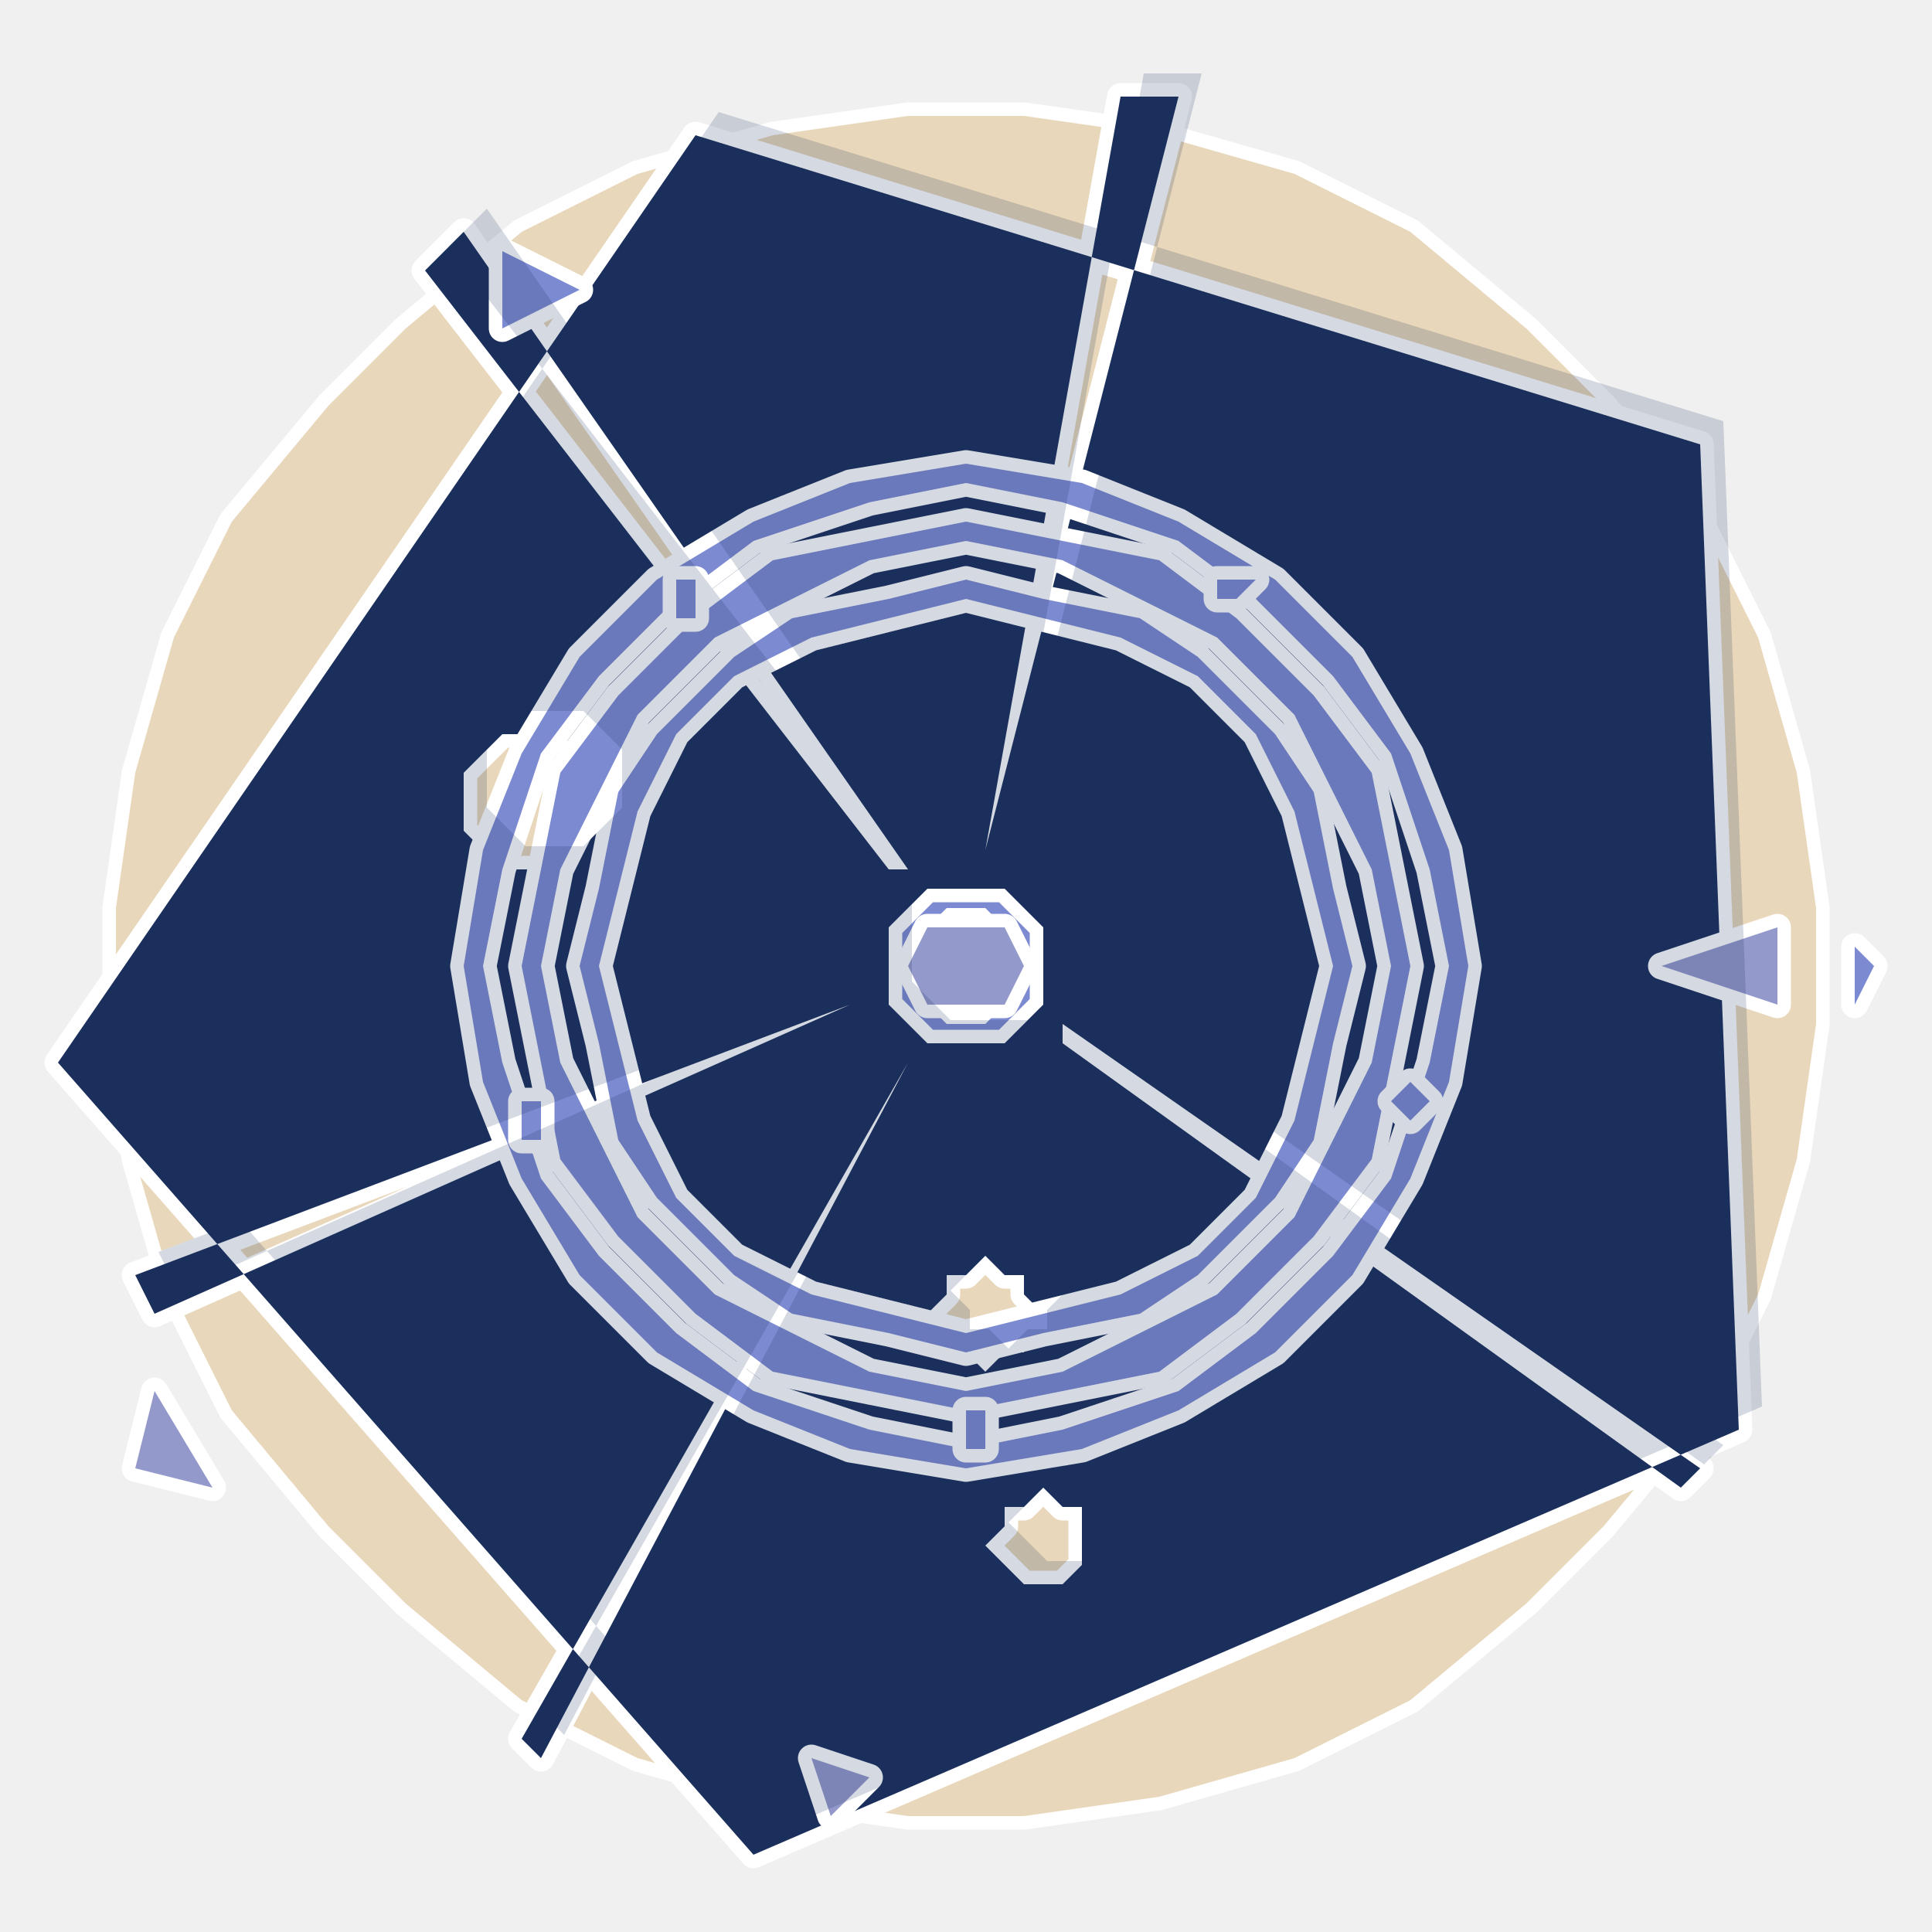
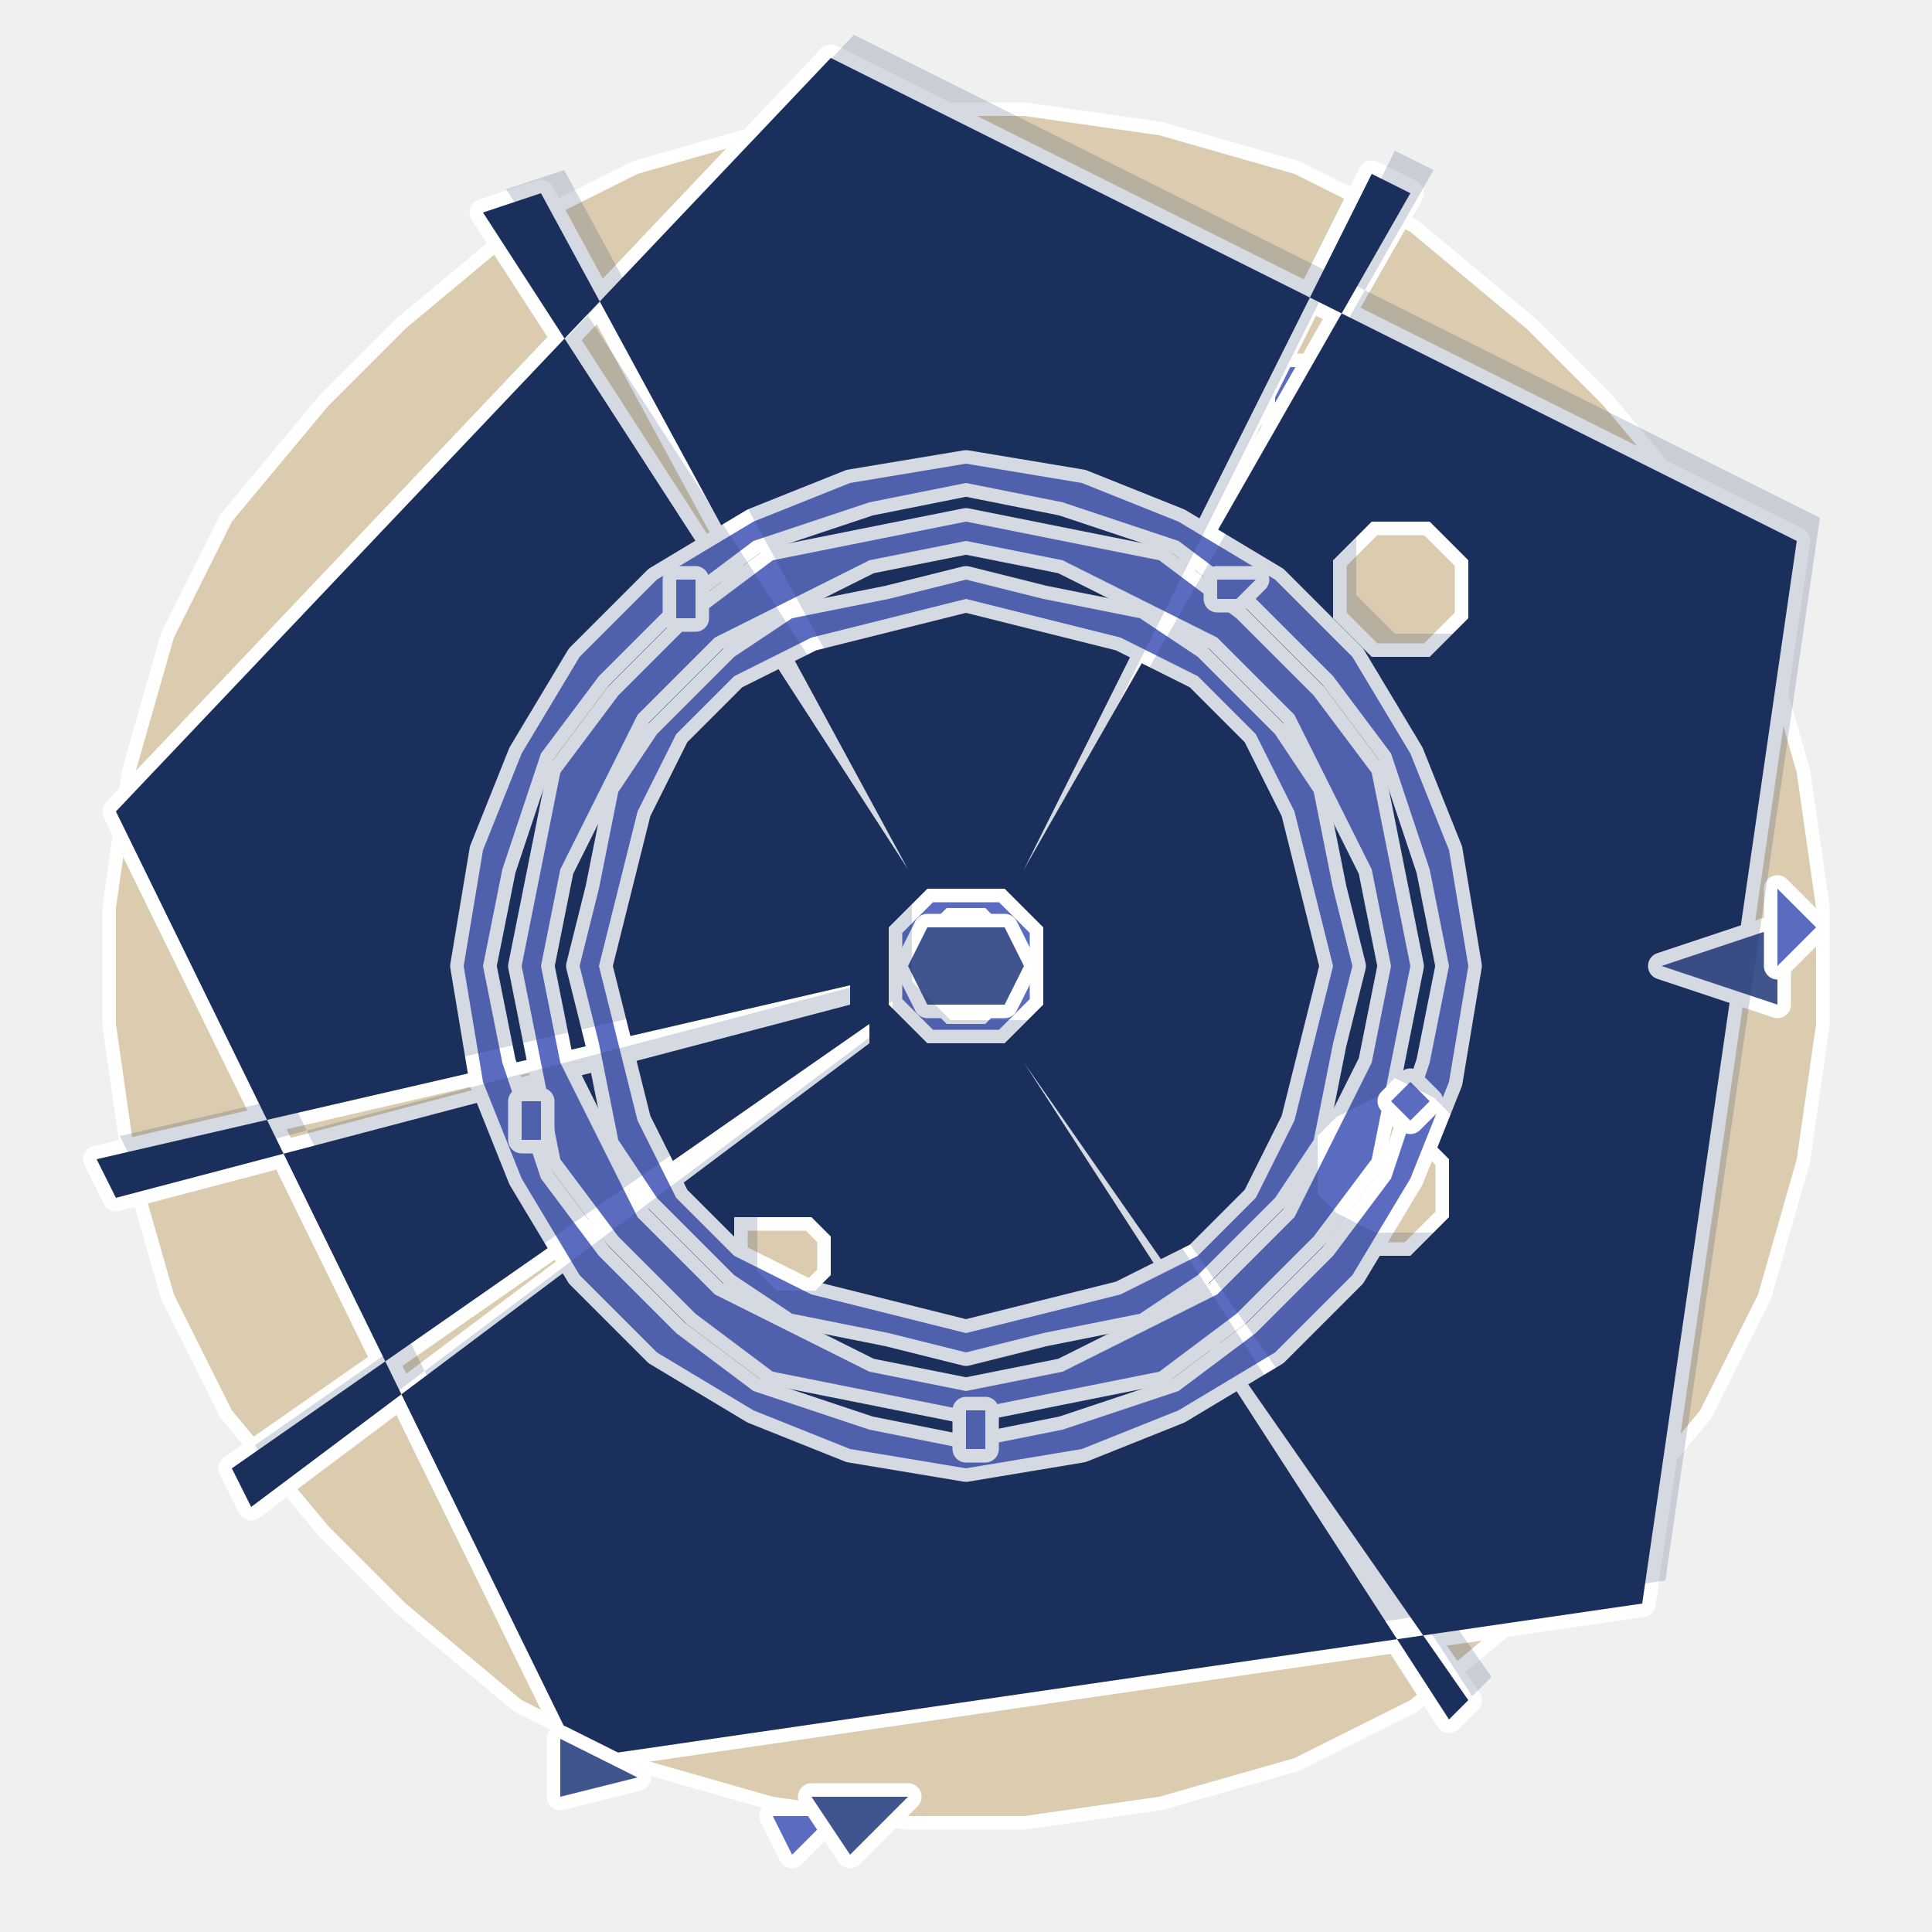
<svg xmlns="http://www.w3.org/2000/svg" viewBox="0 0 100 100" role="img" aria-label="@playform/ets-hook-dsh-edit-suggester - spike-star">
  <style>
		@media (prefers-reduced-motion: no-preference) {
			.ets-hook-dsh-edit-suggester-scene * { transform-box: view-box; transform-origin: 50% 50%; }
- 		.ets-hook-dsh-edit-suggester-counter { animation: ets-hook-dsh-edit-suggester-counter 26s linear -6s infinite; }
+ 		.ets-hook-dsh-edit-suggester-counter { animation: ets-hook-dsh-edit-suggester-counter 23s linear -2s infinite; }
		@keyframes ets-hook-dsh-edit-suggester-counter { to { transform: rotate(-360deg); } }
- 		.ets-hook-dsh-edit-suggester-breathe { animation: ets-hook-dsh-edit-suggester-breathe 5s ease-in-out -6s infinite; }
+ 		.ets-hook-dsh-edit-suggester-breathe { animation: ets-hook-dsh-edit-suggester-breathe 6s ease-in-out -2s infinite; }
		@keyframes ets-hook-dsh-edit-suggester-breathe { 50% { transform: scale(1.06); opacity: 0.85; } }
		.ets-hook-dsh-edit-suggester-fire { animation: ets-hook-dsh-edit-suggester-fire 3.2s ease-in-out infinite; }
		@keyframes ets-hook-dsh-edit-suggester-fire { 0%, 100% { opacity: 0.35; } 50% { opacity: 1; } }
- 		.ets-hook-dsh-edit-suggester-twinkle { animation: ets-hook-dsh-edit-suggester-twinkle 12s ease-in-out -6s infinite; }
+ 		.ets-hook-dsh-edit-suggester-twinkle { animation: ets-hook-dsh-edit-suggester-twinkle 12s ease-in-out -2s infinite; }
		@keyframes ets-hook-dsh-edit-suggester-twinkle { 0%, 100% { transform: scale(0.94); opacity: 0.4; } 50% { transform: scale(1.06); opacity: 1; } }
- 		.ets-hook-dsh-edit-suggester-trace { animation: ets-hook-dsh-edit-suggester-trace 4s ease-in-out -6s infinite; }
+ 		.ets-hook-dsh-edit-suggester-trace { animation: ets-hook-dsh-edit-suggester-trace 4s ease-in-out -2s infinite; }
		@keyframes ets-hook-dsh-edit-suggester-trace { 0%, 100% { transform: translate(0, 0); opacity: 1; } 50% { transform: translate(1.4px, -1.4px); opacity: 0.35; } }
		}
	</style>
  <defs>
    <path id="ets-hook-dsh-edit-suggester-0" d="M91,67 L88,73 L83,79 L79,83 L73,88 L67,91 L60,93 L53,94 L47,94 L40,93 L33,91 L27,88 L21,83 L17,79 L12,73 L9,67 L7,60 L6,53 L6,47 L7,40 L9,33 L12,27 L17,21 L21,17 L27,12 L33,9 L40,7 L47,6 L53,6 L60,7 L67,9 L73,12 L79,17 L83,21 L88,27 L91,33 L93,40 L94,47 L94,53 L93,60 Z" />
-     <path id="ets-hook-dsh-edit-suggester-1" d="M49,16 L49,18 L47,19 L45,18 L45,16 L45,14 L47,14 L49,14 Z" />
-     <path id="ets-hook-dsh-edit-suggester-2" d="M81,69 L80,70 L79,71 L77,70 L76,69 L77,67 L79,66 L80,67 Z" />
+     <path id="ets-hook-dsh-edit-suggester-1" d="M41,18 L40,20 L38,20 L37,20 L36,18 L37,16 L38,16 L40,16 Z" />
+     <path id="ets-hook-dsh-edit-suggester-2" d="M70,21 L70,23 L68,24 L66,23 L66,21 L66,19 L68,19 L70,19 Z" />
    <path id="ets-hook-dsh-edit-suggester-3" d="M64,50 L64,54 L62,57 L60,60 L57,62 L54,64 L50,64 L46,64 L43,62 L40,60 L38,57 L36,54 L36,50 L36,46 L38,43 L40,40 L43,38 L46,36 L50,36 L54,36 L57,38 L60,40 L62,43 L64,46 Z M62,50 L61,53 L60,56 L58,58 L56,60 L53,61 L50,62 L47,61 L44,60 L42,58 L40,56 L39,53 L38,50 L39,47 L40,44 L42,42 L44,40 L47,39 L50,38 L53,39 L56,40 L58,42 L60,44 L61,47 Z" />
    <path id="ets-hook-dsh-edit-suggester-4" d="M55,50 L55,52 L54,54 L52,55 L50,55 L48,55 L46,54 L45,52 L45,50 L45,48 L46,46 L48,45 L50,45 L52,45 L54,46 L55,48 Z M53,50 L53,51 L52,52 L51,53 L50,53 L49,53 L48,52 L47,51 L47,50 L47,49 L48,48 L49,47 L50,47 L51,47 L52,48 L53,49 Z" />
-     <path id="ets-hook-dsh-edit-suggester-5" d="M90,74 L39,96 L3,55 L36,7 L88,23 Z M55,53 L88,76 L87,77 L55,54 Z M54,68 L53,69 L53,70 L52,70 L51,71 L50,70 L49,70 L49,69 L48,68 L49,67 L49,66 L50,66 L51,65 L52,66 L53,66 L53,67 Z M47,55 L28,91 L27,90 L47,55 Z M44,52 L8,68 L7,66 L44,52 Z M31,41 L31,43 L30,44 L29,45 L28,45 L26,45 L25,44 L24,43 L24,41 L24,40 L25,39 L26,38 L28,38 L29,38 L30,39 L31,40 Z M46,45 L22,14 L24,12 L47,45 Z M51,44 L58,5 L61,5 L51,44 Z M56,80 L56,81 L56,81 L55,82 L54,82 L53,82 L52,81 L52,81 L51,80 L52,79 L52,78 L53,78 L54,77 L55,78 L56,78 L56,79 Z M54,50 L54,52 L53,53 L52,54 L50,54 L48,54 L47,53 L46,52 L46,50 L46,48 L47,47 L48,46 L50,46 L52,46 L53,47 L54,48 Z" />
+     <path id="ets-hook-dsh-edit-suggester-5" d="M85,83 L30,91 L6,42 L43,3 L93,28 Z M53,55 L76,88 L75,89 L53,55 Z M43,65 L43,66 L42,67 L41,68 L40,68 L39,68 L38,67 L38,66 L38,65 L38,64 L38,63 L39,63 L40,63 L41,63 L42,63 L43,64 Z M45,54 L13,78 L12,76 L45,53 Z M44,52 L6,62 L5,60 L44,51 Z M75,61 L75,63 L74,64 L73,65 L71,65 L70,65 L68,64 L67,63 L67,61 L67,60 L68,59 L70,58 L71,57 L73,58 L74,59 L75,60 Z M47,45 L25,11 L28,10 L47,45 Z M53,45 L71,9 L73,10 L53,45 Z M76,30 L76,32 L75,33 L74,34 L73,34 L71,34 L70,33 L69,32 L69,30 L69,29 L70,28 L71,27 L73,27 L74,27 L75,28 L76,29 Z M54,50 L54,52 L53,53 L52,54 L50,54 L48,54 L47,53 L46,52 L46,50 L46,48 L47,47 L48,46 L50,46 L52,46 L53,47 L54,48 Z" />
    <path id="ets-hook-dsh-edit-suggester-6" d="M92,48 L86,50 L92,52 Z" />
    <path id="ets-hook-dsh-edit-suggester-7" d="M70,50 L69,54 L68,59 L66,62 L62,66 L59,68 L54,69 L50,70 L46,69 L41,68 L38,66 L34,62 L32,59 L31,54 L30,50 L31,46 L32,41 L34,38 L38,34 L41,32 L46,31 L50,30 L54,31 L59,32 L62,34 L66,38 L68,41 L69,46 Z M69,50 L68,54 L67,58 L65,62 L62,65 L58,67 L54,68 L50,69 L46,68 L42,67 L38,65 L35,62 L33,58 L32,54 L31,50 L32,46 L33,42 L35,38 L38,35 L42,33 L46,32 L50,31 L54,32 L58,33 L62,35 L65,38 L67,42 L68,46 Z" />
    <path id="ets-hook-dsh-edit-suggester-8" d="M73,50 L72,55 L71,60 L68,64 L64,68 L60,71 L55,72 L50,73 L45,72 L40,71 L36,68 L32,64 L29,60 L28,55 L27,50 L28,45 L29,40 L32,36 L36,32 L40,29 L45,28 L50,27 L55,28 L60,29 L64,32 L68,36 L71,40 L72,45 Z M72,50 L71,55 L69,59 L67,63 L63,67 L59,69 L55,71 L50,72 L45,71 L41,69 L37,67 L33,63 L31,59 L29,55 L28,50 L29,45 L31,41 L33,37 L37,33 L41,31 L45,29 L50,28 L55,29 L59,31 L63,33 L67,37 L69,41 L71,45 Z" />
    <path id="ets-hook-dsh-edit-suggester-9" d="M76,50 L75,56 L73,61 L70,66 L66,70 L61,73 L56,75 L50,76 L44,75 L39,73 L34,70 L30,66 L27,61 L25,56 L24,50 L25,44 L27,39 L30,34 L34,30 L39,27 L44,25 L50,24 L56,25 L61,27 L66,30 L70,34 L73,39 L75,44 Z M75,50 L74,55 L72,61 L69,65 L65,69 L61,72 L55,74 L50,75 L45,74 L39,72 L35,69 L31,65 L28,61 L26,55 L25,50 L26,45 L28,39 L31,35 L35,31 L39,28 L45,26 L50,25 L55,26 L61,28 L65,31 L69,35 L72,39 L74,45 Z" />
    <path id="ets-hook-dsh-edit-suggester-10" d="M74,57 L73,58 L73,58 L72,57 L73,56 L73,56 Z" />
    <path id="ets-hook-dsh-edit-suggester-11" d="M51,74 L51,75 L50,75 L50,74 L50,73 L51,73 Z" />
    <path id="ets-hook-dsh-edit-suggester-12" d="M28,58 L28,59 L27,59 L27,58 L27,57 L28,57 Z" />
    <path id="ets-hook-dsh-edit-suggester-13" d="M36,31 L36,32 L35,32 L35,31 L35,30 L36,30 Z" />
    <path id="ets-hook-dsh-edit-suggester-14" d="M65,30 L64,31 L63,31 L63,30 L63,30 L64,30 Z" />
-     <path id="ets-hook-dsh-edit-suggester-15" d="M96,49 L97,50 L96,52 Z" />
-     <path id="ets-hook-dsh-edit-suggester-16" d="M45,92 L43,94 L42,91 Z" />
-     <path id="ets-hook-dsh-edit-suggester-17" d="M26,17 L26,13 L30,15 Z" />
-     <path id="ets-hook-dsh-edit-suggester-18" d="M11,77 L7,76 L8,72 Z" />
+     <path id="ets-hook-dsh-edit-suggester-15" d="M92,46 L94,48 L92,50 Z" />
+     <path id="ets-hook-dsh-edit-suggester-16" d="M33,92 L29,93 L29,90 Z" />
+     <path id="ets-hook-dsh-edit-suggester-17" d="M43,94 L41,96 L40,94 Z" />
+     <path id="ets-hook-dsh-edit-suggester-18" d="M47,93 L44,96 L42,93 Z" />
    <path id="ets-hook-dsh-edit-suggester-19" d="M53,50 L52,52 L51,52 L49,52 L48,52 L47,50 L48,48 L49,48 L51,48 L52,48 Z" />
  </defs>
  <g class="ets-hook-dsh-edit-suggester-scene">
-     <g fill="#E8D7BA" fill-opacity="1" fill-rule="evenodd" stroke="#ffffff" stroke-width="1.4" stroke-linejoin="round" paint-order="stroke fill">
+     <g fill="#DBCCB0" fill-opacity="1" fill-rule="evenodd" stroke="#ffffff" stroke-width="1.4" stroke-linejoin="round" paint-order="stroke fill">
      <use class="ets-hook-dsh-edit-suggester-breathe" href="#ets-hook-dsh-edit-suggester-0" />
    </g>
-     <g fill="#7C8AD1" fill-opacity="1" fill-rule="evenodd" stroke="#ffffff" stroke-width="1.4" stroke-linejoin="round" paint-order="stroke fill">
-       <use class="ets-hook-dsh-edit-suggester-fire" style="animation-delay:-6.00s" href="#ets-hook-dsh-edit-suggester-1" />
-       <use class="ets-hook-dsh-edit-suggester-fire" style="animation-delay:-6.18s" href="#ets-hook-dsh-edit-suggester-2" />
+     <g fill="#5B6BC0" fill-opacity="1" fill-rule="evenodd" stroke="#ffffff" stroke-width="1.4" stroke-linejoin="round" paint-order="stroke fill">
+       <use class="ets-hook-dsh-edit-suggester-fire" style="animation-delay:-2.00s" href="#ets-hook-dsh-edit-suggester-1" />
+       <use class="ets-hook-dsh-edit-suggester-fire" style="animation-delay:-2.18s" href="#ets-hook-dsh-edit-suggester-2" />
      <use class="ets-hook-dsh-edit-suggester-breathe" href="#ets-hook-dsh-edit-suggester-3" />
      <use class="ets-hook-dsh-edit-suggester-breathe" href="#ets-hook-dsh-edit-suggester-4" />
    </g>
    <g fill="#1B2F5C" fill-opacity="1" fill-rule="evenodd" stroke="#ffffff" stroke-width="1.4" stroke-linejoin="round" paint-order="stroke fill">
      <use href="#ets-hook-dsh-edit-suggester-5" />
    </g>
-     <g fill="#9499CB" fill-opacity="1" fill-rule="evenodd" stroke="#ffffff" stroke-width="1.4" stroke-linejoin="round" paint-order="stroke fill">
-       <use class="ets-hook-dsh-edit-suggester-fire" style="animation-delay:-6.36s" href="#ets-hook-dsh-edit-suggester-6" />
+     <g fill="#40548D" fill-opacity="1" fill-rule="evenodd" stroke="#ffffff" stroke-width="1.4" stroke-linejoin="round" paint-order="stroke fill">
+       <use class="ets-hook-dsh-edit-suggester-fire" style="animation-delay:-2.36s" href="#ets-hook-dsh-edit-suggester-6" />
    </g>
-     <g fill="#7C8AD1" fill-opacity="1" fill-rule="evenodd" stroke="#ffffff" stroke-width="1.4" stroke-linejoin="round" paint-order="stroke fill">
+     <g fill="#5B6BC0" fill-opacity="1" fill-rule="evenodd" stroke="#ffffff" stroke-width="1.4" stroke-linejoin="round" paint-order="stroke fill">
      <use class="ets-hook-dsh-edit-suggester-breathe" href="#ets-hook-dsh-edit-suggester-7" />
      <use class="ets-hook-dsh-edit-suggester-breathe" href="#ets-hook-dsh-edit-suggester-8" />
      <use class="ets-hook-dsh-edit-suggester-breathe" href="#ets-hook-dsh-edit-suggester-9" />
      <use class="ets-hook-dsh-edit-suggester-counter" href="#ets-hook-dsh-edit-suggester-10" />
      <use class="ets-hook-dsh-edit-suggester-counter" href="#ets-hook-dsh-edit-suggester-11" />
      <use class="ets-hook-dsh-edit-suggester-counter" href="#ets-hook-dsh-edit-suggester-12" />
      <use class="ets-hook-dsh-edit-suggester-counter" href="#ets-hook-dsh-edit-suggester-13" />
      <use class="ets-hook-dsh-edit-suggester-counter" href="#ets-hook-dsh-edit-suggester-14" />
      <use class="ets-hook-dsh-edit-suggester-twinkle" href="#ets-hook-dsh-edit-suggester-15" />
    </g>
-     <g fill="#9499CB" fill-opacity="1" fill-rule="evenodd" stroke="#ffffff" stroke-width="1.4" stroke-linejoin="round" paint-order="stroke fill">
+     <g fill="#40548D" fill-opacity="1" fill-rule="evenodd" stroke="#ffffff" stroke-width="1.4" stroke-linejoin="round" paint-order="stroke fill">
      <use class="ets-hook-dsh-edit-suggester-twinkle" href="#ets-hook-dsh-edit-suggester-16" />
    </g>
-     <g fill="#7C8AD1" fill-opacity="1" fill-rule="evenodd" stroke="#ffffff" stroke-width="1.4" stroke-linejoin="round" paint-order="stroke fill">
+     <g fill="#5B6BC0" fill-opacity="1" fill-rule="evenodd" stroke="#ffffff" stroke-width="1.4" stroke-linejoin="round" paint-order="stroke fill">
      <use class="ets-hook-dsh-edit-suggester-twinkle" href="#ets-hook-dsh-edit-suggester-17" />
    </g>
-     <g fill="#9499CB" fill-opacity="1" fill-rule="evenodd" stroke="#ffffff" stroke-width="1.4" stroke-linejoin="round" paint-order="stroke fill">
+     <g fill="#40548D" fill-opacity="1" fill-rule="evenodd" stroke="#ffffff" stroke-width="1.4" stroke-linejoin="round" paint-order="stroke fill">
      <use class="ets-hook-dsh-edit-suggester-twinkle" href="#ets-hook-dsh-edit-suggester-18" />
      <use class="ets-hook-dsh-edit-suggester-breathe" href="#ets-hook-dsh-edit-suggester-19" />
    </g>
    <g class="ets-hook-dsh-edit-suggester-trace" fill="#1B2F5C" fill-opacity="0.18" fill-rule="evenodd" stroke="none">
      <g transform="translate(1.2,-1.2)">
        <use href="#ets-hook-dsh-edit-suggester-5" />
      </g>
    </g>
  </g>
</svg>
